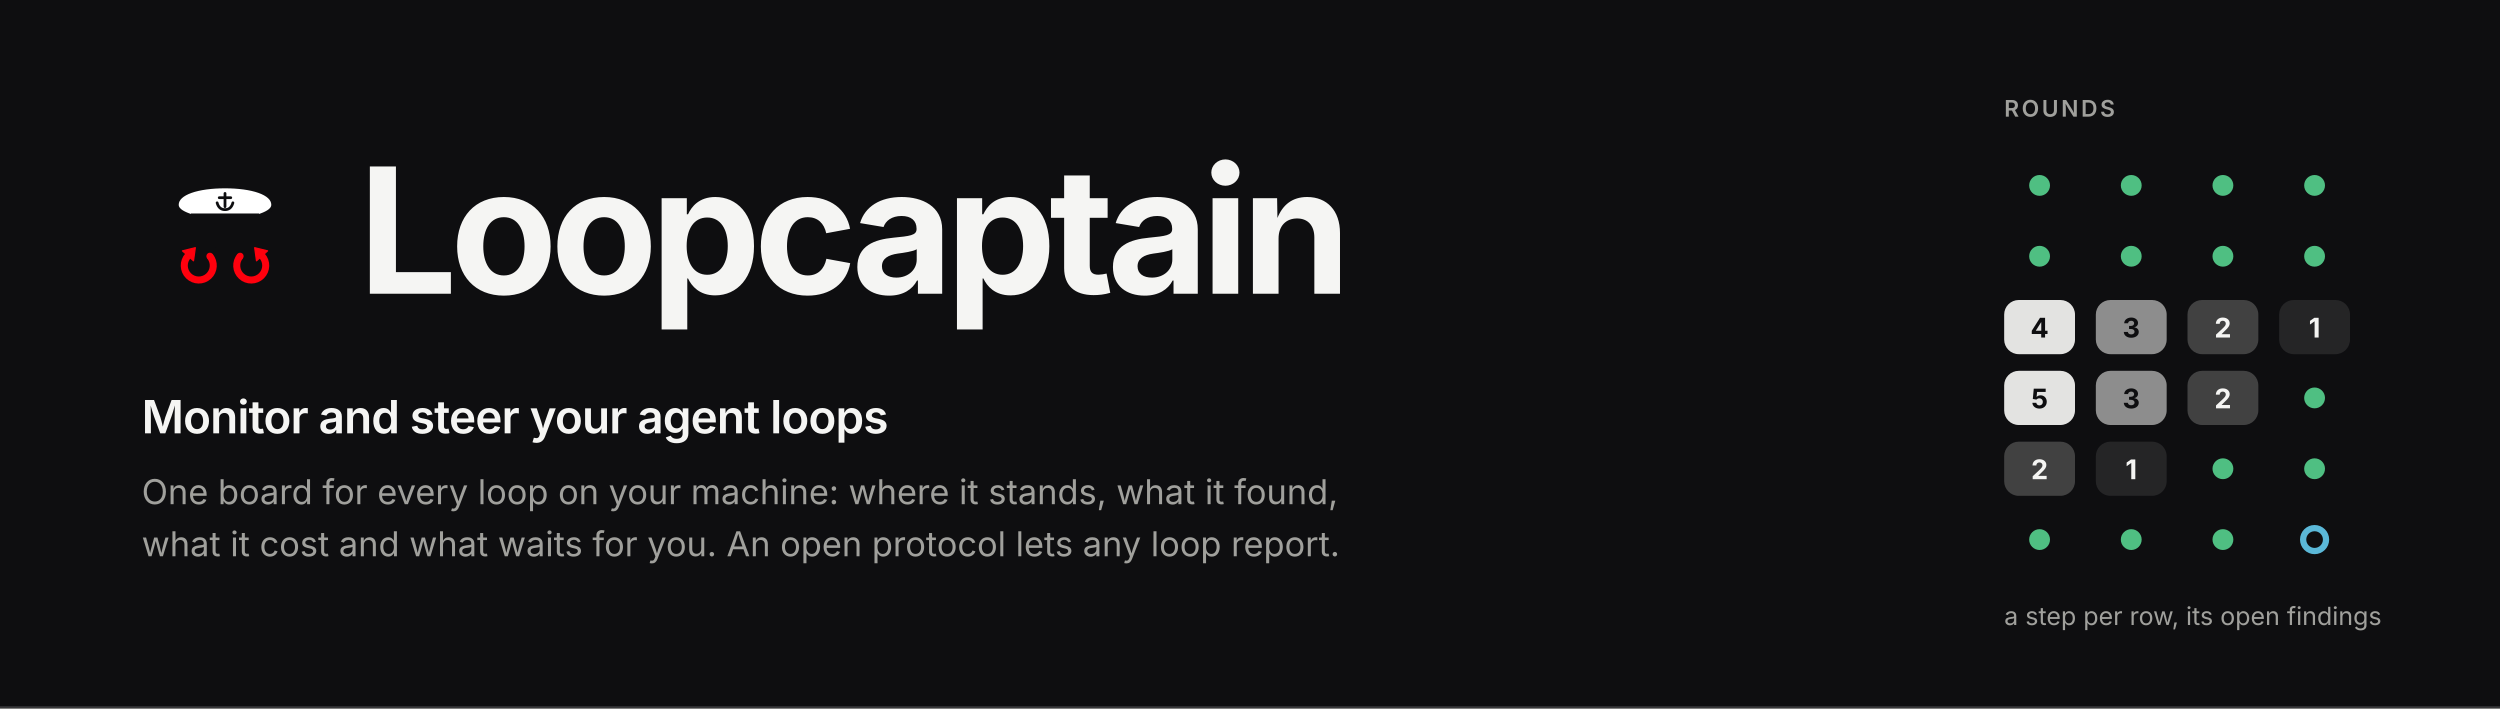
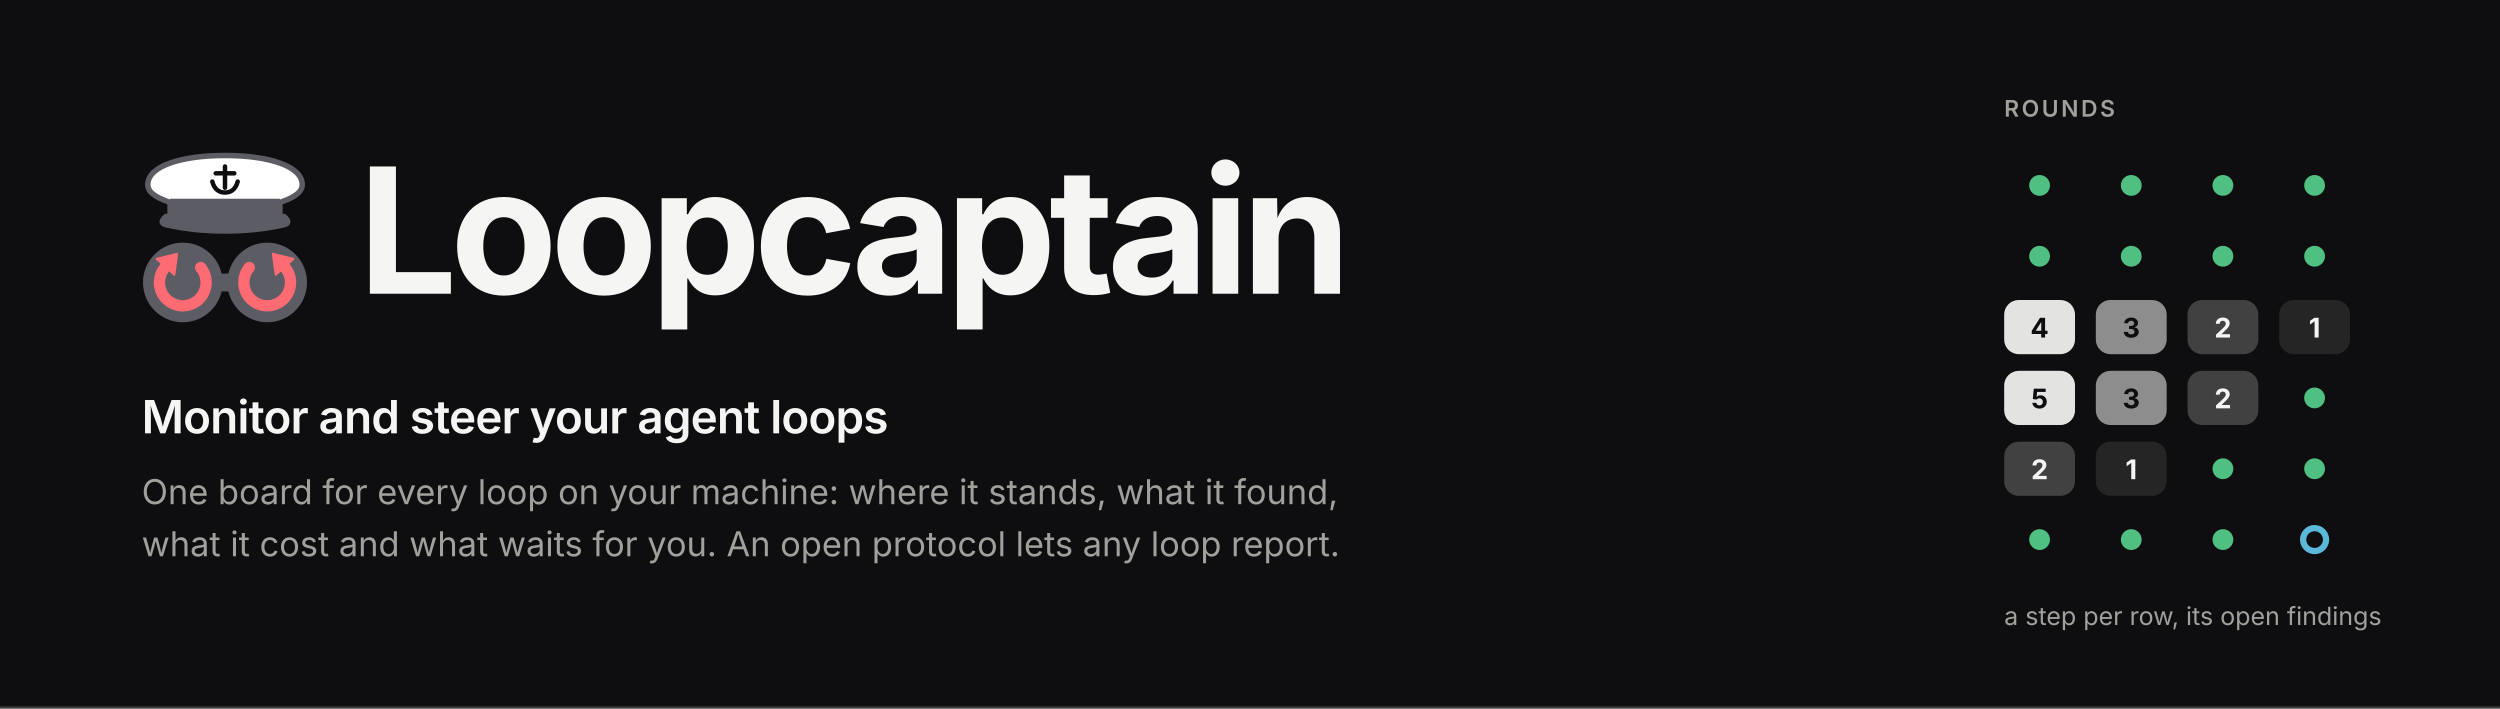
<svg xmlns="http://www.w3.org/2000/svg" width="1200" height="340" viewBox="0 0 1200 340" role="img" aria-label="Loopcaptain: monitor and steer your agent loops from one local board. An open protocol lets any loop report to it.">
  <rect width="1200" height="340" fill="#0E0E10" />
  <rect y="339" width="1200" height="1" fill="#38383A" />
  <g transform="translate(66 72) scale(1.3125)">
    <style>
    .lc-ink { fill: #0E0E10; } .lc-line { stroke: #0E0E10; } .lc-crown { fill: #FFFFFF; stroke: #0E0E10; }
    .lc-loop { fill: #FF000D; stroke: #FF000D; } .lc-arc { fill: none; stroke: #FF000D; }
-     @media (prefers-color-scheme: dark) {
+ 
      .lc-ink { fill: #5C5C64; } .lc-crown { stroke: #5C5C64; }
      .lc-loop { fill: #FF6B73; stroke: #FF6B73; } .lc-arc { stroke: #FF6B73; }
-     }
-   </style>
-     <g transform="translate(32 32.5) scale(0.78) translate(-32 -31.5)">
+     </style>
+     <g transform="translate(32 32) scale(1.255) translate(-32 -30.9)">
      <g transform="translate(0 3)">
        <path class="lc-crown" stroke-width="1.6" d="M9.5 12.5C9.5 7 19.5 4 32 4s22.5 3 22.5 8.5c0 2.8-3.8 4.2-6.5 5.2V21H16v-3.3c-2.7-1-6.5-2.4-6.5-5.2z" />
        <rect class="lc-ink" x="16" y="16.6" width="32" height="4.4" />
        <path class="lc-line" fill="none" stroke-width="1.3" stroke-linecap="round" d="M32 7.2v6.2M29.3 9.2h5.4M28.3 11.6c.6 2.3 2 3.2 3.7 3.2s3.1-.9 3.7-3.2" />
        <path class="lc-ink" d="M14.5 21h35c2 1.5 2.3 3.4-.3 4-5.4 1.2-11 1.8-17.2 1.8s-11.8-.6-17.2-1.8c-2.6-.6-2.3-2.5-.3-4z" />
      </g>
      <rect class="lc-ink" x="28" y="41.4" width="8" height="5.2" rx="1.5" />
      <circle class="lc-ink" cx="19.7" cy="44" r="11.6" />
      <path class="lc-arc" stroke-width="3.3" d="M24.91 39.63A6.8 6.8 0 1 1 14.65 39.45" />
      <circle class="lc-loop" cx="24.91" cy="39.63" r="1.65" stroke-width="0" />
      <path class="lc-loop" stroke-width=".6" stroke-linejoin="round" d="M18.07 35.65L12.07 37.13L17.22 41.77z" />
      <circle class="lc-ink" cx="44.3" cy="44" r="11.6" />
      <path class="lc-arc" stroke-width="3.3" d="M39.09 39.63A6.8 6.8 0 1 0 49.35 39.45" />
      <circle class="lc-loop" cx="39.09" cy="39.63" r="1.65" stroke-width="0" />
      <path class="lc-loop" stroke-width=".6" stroke-linejoin="round" d="M45.93 35.65L51.93 37.13L46.78 41.77z" />
    </g>
  </g>
  <g font-family="Inter Tight, Inter, ui-sans-serif, -apple-system, Segoe UI, Helvetica, Arial, sans-serif">
    <text x="172" y="141" font-size="84" font-weight="700" fill="#F5F5F3" letter-spacing="-3.4">Loopcaptain</text>
    <text x="68" y="208" font-size="22" font-weight="600" fill="#F5F5F3" letter-spacing="-0.4">Monitor and steer your agent loops</text>
    <text x="68" y="242" font-size="16.5" font-weight="400" fill="#A0A09C">One board for every loop on your machine: where it stands, what it found,</text>
    <text x="68" y="267" font-size="16.5" font-weight="400" fill="#A0A09C">what it cost and what waits for you. An open protocol lets any loop report.</text>
    <text x="962" y="56" font-size="11" font-weight="600" fill="#A0A09C" letter-spacing="1.2">ROUNDS</text>
    <text x="962" y="300" font-size="12" font-weight="400" fill="#A0A09C">a step per row, its open findings</text>
  </g>
  <circle cx="979" cy="89" r="5" fill="#4FBF82" />
  <circle cx="1023" cy="89" r="5" fill="#4FBF82" />
  <circle cx="1067" cy="89" r="5" fill="#4FBF82" />
  <circle cx="1111" cy="89" r="5" fill="#4FBF82" />
  <circle cx="979" cy="123" r="5" fill="#4FBF82" />
  <circle cx="1023" cy="123" r="5" fill="#4FBF82" />
  <circle cx="1067" cy="123" r="5" fill="#4FBF82" />
  <circle cx="1111" cy="123" r="5" fill="#4FBF82" />
  <rect x="962" y="144" width="34" height="26" rx="7" fill="#F5F5F3" fill-opacity="0.92" />
  <text x="979" y="162" font-size="13" font-weight="700" text-anchor="middle" fill="#0E0E10" font-family="Inter Tight, Inter, ui-sans-serif, -apple-system, Segoe UI, Helvetica, Arial, sans-serif">4</text>
  <rect x="1006" y="144" width="34" height="26" rx="7" fill="#F5F5F3" fill-opacity="0.55" />
  <text x="1023" y="162" font-size="13" font-weight="700" text-anchor="middle" fill="#0E0E10" font-family="Inter Tight, Inter, ui-sans-serif, -apple-system, Segoe UI, Helvetica, Arial, sans-serif">3</text>
  <rect x="1050" y="144" width="34" height="26" rx="7" fill="#F5F5F3" fill-opacity="0.22" />
  <text x="1067" y="162" font-size="13" font-weight="700" text-anchor="middle" fill="#F5F5F3" font-family="Inter Tight, Inter, ui-sans-serif, -apple-system, Segoe UI, Helvetica, Arial, sans-serif">2</text>
  <rect x="1094" y="144" width="34" height="26" rx="7" fill="#F5F5F3" fill-opacity="0.1" />
  <text x="1111" y="162" font-size="13" font-weight="700" text-anchor="middle" fill="#F5F5F3" font-family="Inter Tight, Inter, ui-sans-serif, -apple-system, Segoe UI, Helvetica, Arial, sans-serif">1</text>
  <rect x="962" y="178" width="34" height="26" rx="7" fill="#F5F5F3" fill-opacity="0.92" />
  <text x="979" y="196" font-size="13" font-weight="700" text-anchor="middle" fill="#0E0E10" font-family="Inter Tight, Inter, ui-sans-serif, -apple-system, Segoe UI, Helvetica, Arial, sans-serif">5</text>
  <rect x="1006" y="178" width="34" height="26" rx="7" fill="#F5F5F3" fill-opacity="0.55" />
  <text x="1023" y="196" font-size="13" font-weight="700" text-anchor="middle" fill="#0E0E10" font-family="Inter Tight, Inter, ui-sans-serif, -apple-system, Segoe UI, Helvetica, Arial, sans-serif">3</text>
  <rect x="1050" y="178" width="34" height="26" rx="7" fill="#F5F5F3" fill-opacity="0.22" />
  <text x="1067" y="196" font-size="13" font-weight="700" text-anchor="middle" fill="#F5F5F3" font-family="Inter Tight, Inter, ui-sans-serif, -apple-system, Segoe UI, Helvetica, Arial, sans-serif">2</text>
  <circle cx="1111" cy="191" r="5" fill="#4FBF82" />
  <rect x="962" y="212" width="34" height="26" rx="7" fill="#F5F5F3" fill-opacity="0.22" />
  <text x="979" y="230" font-size="13" font-weight="700" text-anchor="middle" fill="#F5F5F3" font-family="Inter Tight, Inter, ui-sans-serif, -apple-system, Segoe UI, Helvetica, Arial, sans-serif">2</text>
  <rect x="1006" y="212" width="34" height="26" rx="7" fill="#F5F5F3" fill-opacity="0.1" />
  <text x="1023" y="230" font-size="13" font-weight="700" text-anchor="middle" fill="#F5F5F3" font-family="Inter Tight, Inter, ui-sans-serif, -apple-system, Segoe UI, Helvetica, Arial, sans-serif">1</text>
  <circle cx="1067" cy="225" r="5" fill="#4FBF82" />
  <circle cx="1111" cy="225" r="5" fill="#4FBF82" />
  <circle cx="979" cy="259" r="5" fill="#4FBF82" />
  <circle cx="1023" cy="259" r="5" fill="#4FBF82" />
  <circle cx="1067" cy="259" r="5" fill="#4FBF82" />
  <circle cx="1111" cy="259" r="5.5" fill="none" stroke="#5BB8D8" stroke-width="3" />
</svg>
